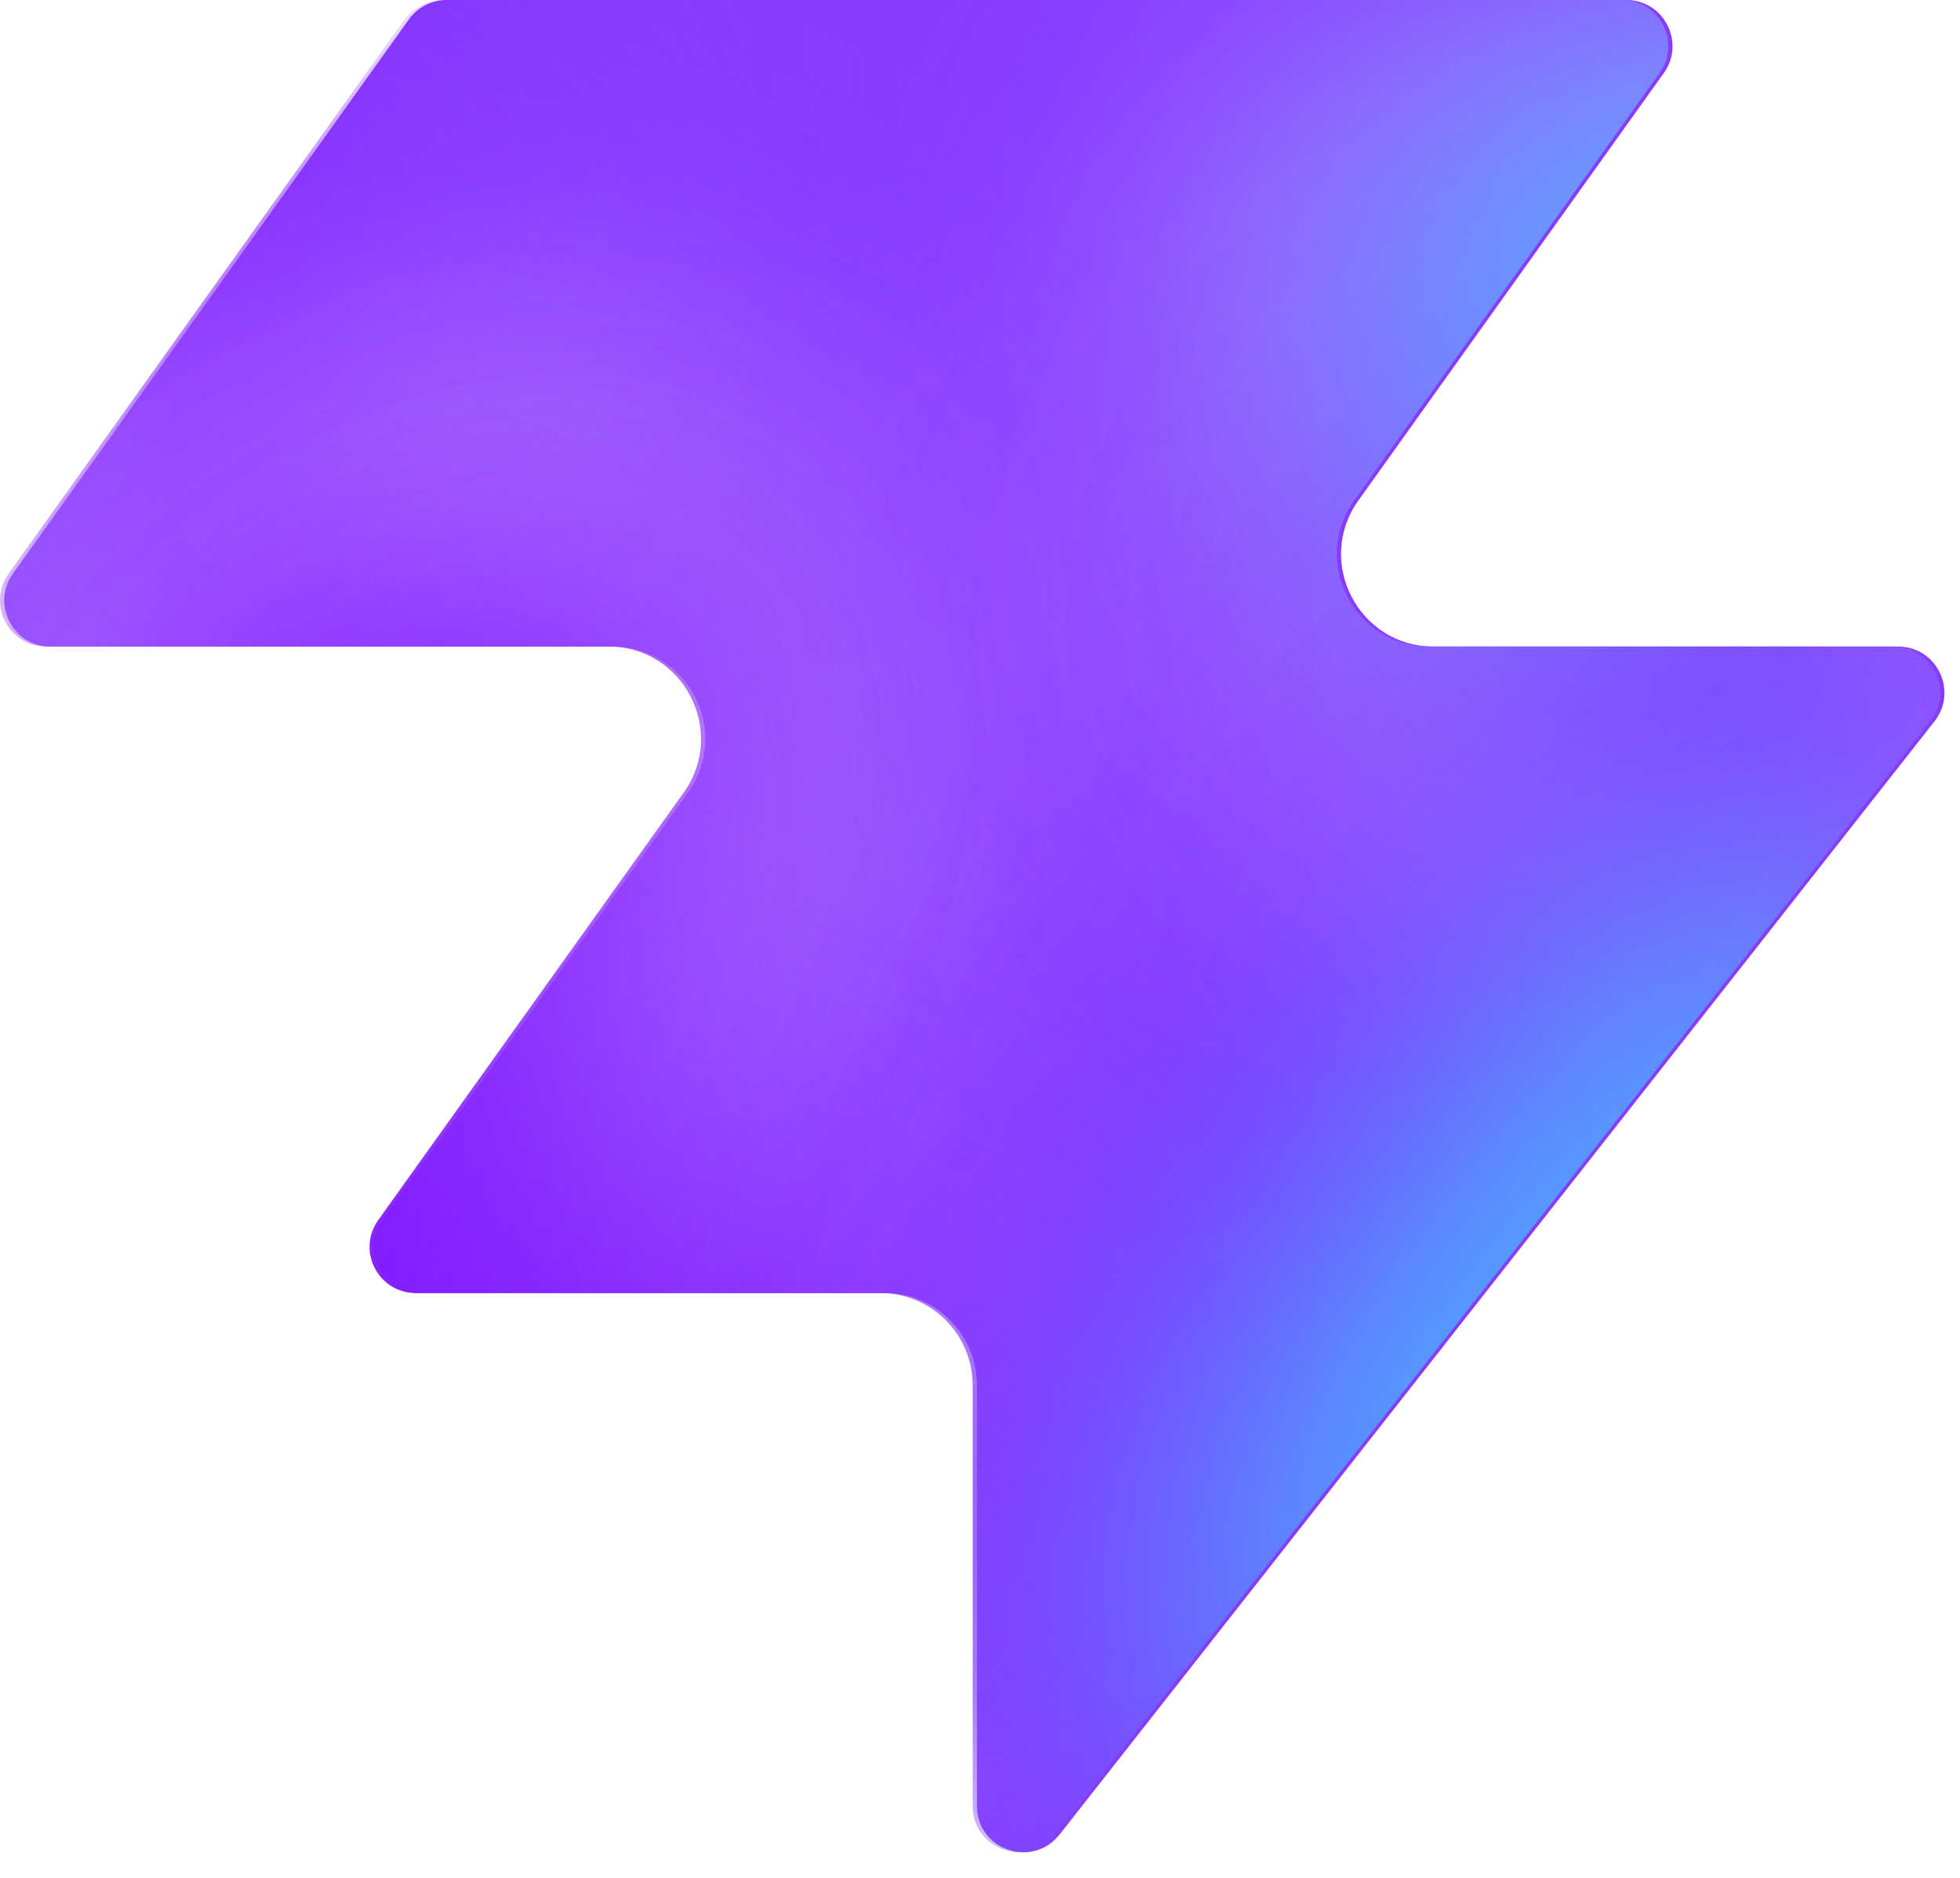
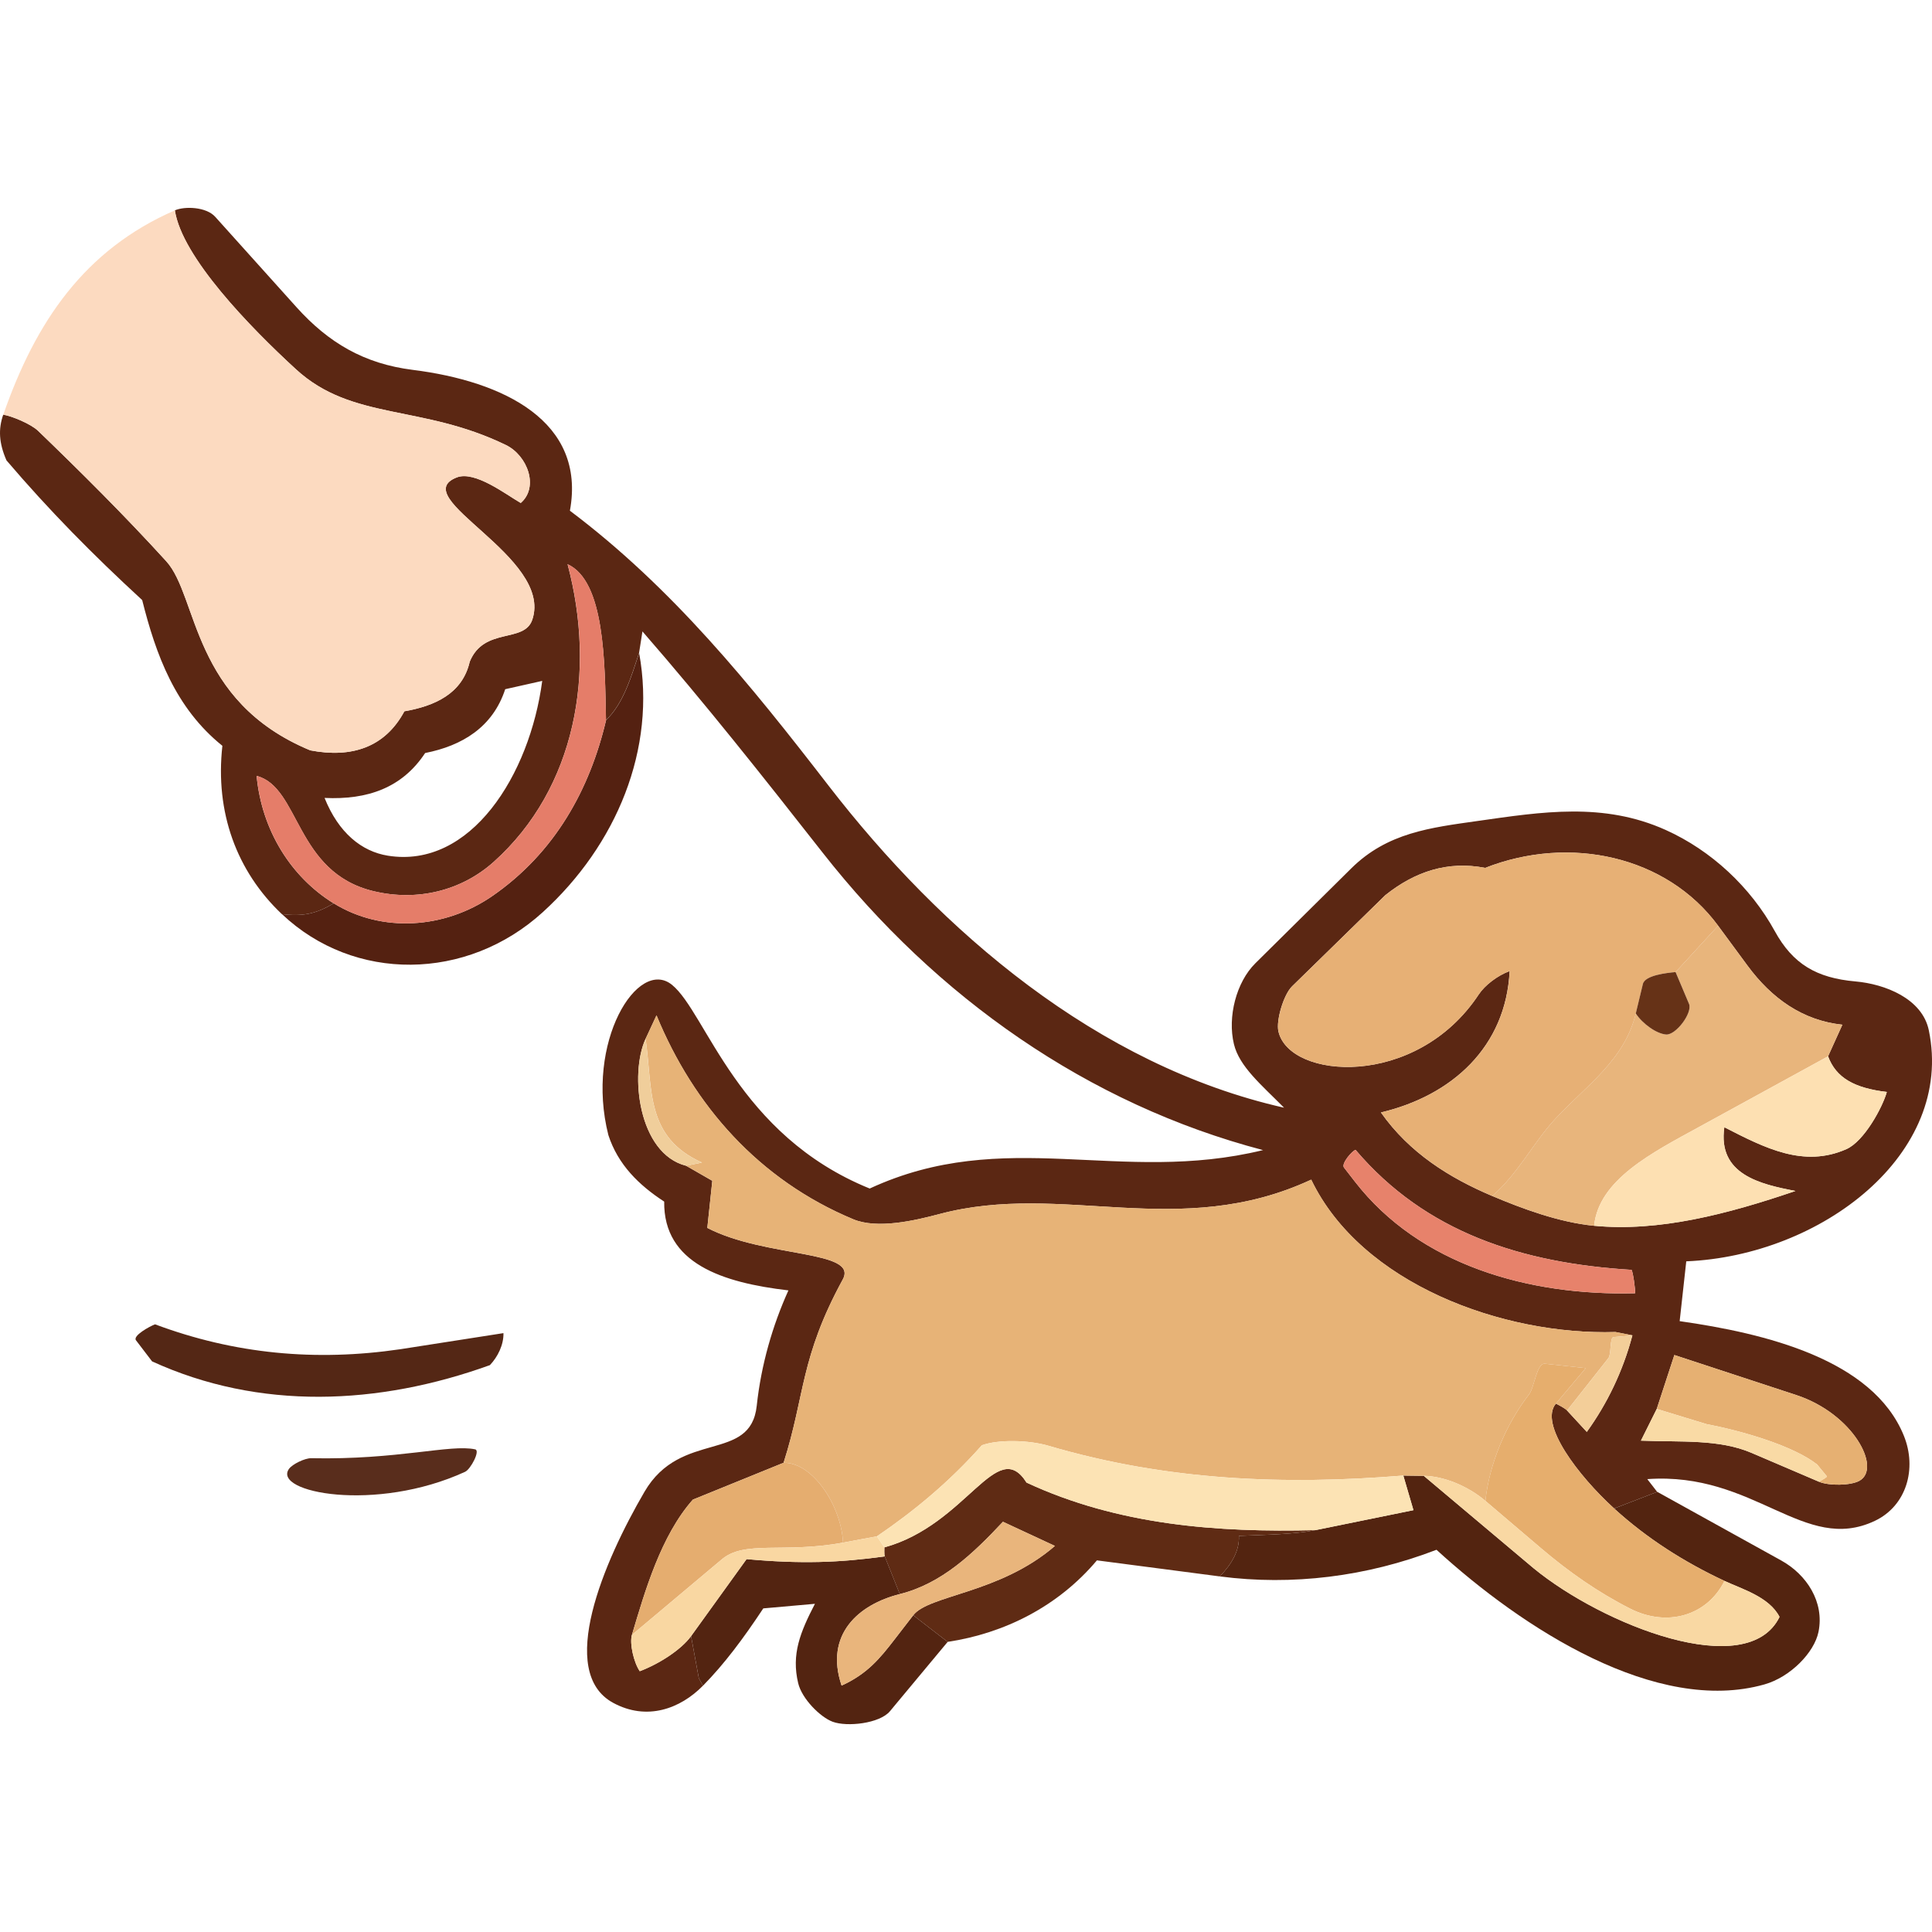
- <svg xmlns="http://www.w3.org/2000/svg" width="48" height="46" fill="none" viewBox="0 0 48 46">
-   <path fill="#863bff" d="M25.946 44.938c-.664.845-2.021.375-2.021-.698V33.937a2.26 2.26 0 0 0-2.262-2.262H10.287c-.92 0-1.456-1.04-.92-1.788l7.48-10.471c1.07-1.497 0-3.578-1.842-3.578H1.237c-.92 0-1.456-1.04-.92-1.788L10.013.474c.214-.297.556-.474.92-.474h28.894c.92 0 1.456 1.04.92 1.788l-7.48 10.471c-1.07 1.498 0 3.579 1.842 3.579h11.377c.943 0 1.473 1.088.89 1.83L25.947 44.94z" style="fill:#863bff;fill:color(display-p3 .525 .23 1);fill-opacity:1" />
-   <mask id="a" width="48" height="46" x="0" y="0" maskUnits="userSpaceOnUse" style="mask-type:alpha">
-     <path fill="#000" d="M25.842 44.938c-.664.844-2.021.375-2.021-.698V33.937a2.26 2.26 0 0 0-2.262-2.262H10.183c-.92 0-1.456-1.04-.92-1.788l7.48-10.471c1.07-1.498 0-3.579-1.842-3.579H1.133c-.92 0-1.456-1.04-.92-1.787L9.91.473c.214-.297.556-.474.92-.474h28.894c.92 0 1.456 1.04.92 1.788l-7.48 10.471c-1.07 1.498 0 3.578 1.842 3.578h11.377c.943 0 1.473 1.088.89 1.832L25.843 44.94z" style="fill:#000;fill-opacity:1" />
-   </mask>
-   <g mask="url(#a)">
-     <g filter="url(#b)">
-       <ellipse cx="5.508" cy="14.704" fill="#ede6ff" rx="5.508" ry="14.704" style="fill:#ede6ff;fill:color(display-p3 .927 .903 1);fill-opacity:1" transform="matrix(.00324 1 1 -.00324 -4.47 31.516)" />
-     </g>
-     <g filter="url(#c)">
-       <ellipse cx="10.399" cy="29.851" fill="#ede6ff" rx="10.399" ry="29.851" style="fill:#ede6ff;fill:color(display-p3 .927 .903 1);fill-opacity:1" transform="matrix(.00324 1 1 -.00324 -39.328 7.883)" />
-     </g>
-     <g filter="url(#d)">
-       <ellipse cx="5.508" cy="30.487" fill="#7e14ff" rx="5.508" ry="30.487" style="fill:#7e14ff;fill:color(display-p3 .492 .077 1);fill-opacity:1" transform="rotate(89.814 -25.913 -14.639)scale(1 -1)" />
-     </g>
-     <g filter="url(#e)">
-       <ellipse cx="5.508" cy="30.599" fill="#7e14ff" rx="5.508" ry="30.599" style="fill:#7e14ff;fill:color(display-p3 .492 .077 1);fill-opacity:1" transform="rotate(89.814 -32.644 -3.334)scale(1 -1)" />
-     </g>
-     <g filter="url(#f)">
-       <ellipse cx="5.508" cy="30.599" fill="#7e14ff" rx="5.508" ry="30.599" style="fill:#7e14ff;fill:color(display-p3 .492 .077 1);fill-opacity:1" transform="matrix(.00324 1 1 -.00324 -34.34 30.47)" />
-     </g>
-     <g filter="url(#g)">
-       <ellipse cx="14.072" cy="22.078" fill="#ede6ff" rx="14.072" ry="22.078" style="fill:#ede6ff;fill:color(display-p3 .927 .903 1);fill-opacity:1" transform="rotate(93.35 24.506 48.493)scale(-1 1)" />
-     </g>
-     <g filter="url(#h)">
-       <ellipse cx="3.47" cy="21.501" fill="#7e14ff" rx="3.47" ry="21.501" style="fill:#7e14ff;fill:color(display-p3 .492 .077 1);fill-opacity:1" transform="rotate(89.009 28.708 47.59)scale(-1 1)" />
-     </g>
-     <g filter="url(#i)">
-       <ellipse cx="3.47" cy="21.501" fill="#7e14ff" rx="3.47" ry="21.501" style="fill:#7e14ff;fill:color(display-p3 .492 .077 1);fill-opacity:1" transform="rotate(89.009 28.708 47.59)scale(-1 1)" />
-     </g>
-     <g filter="url(#j)">
-       <ellipse cx=".387" cy="8.972" fill="#7e14ff" rx="4.407" ry="29.108" style="fill:#7e14ff;fill:color(display-p3 .492 .077 1);fill-opacity:1" transform="rotate(39.51 .387 8.972)" />
-     </g>
-     <g filter="url(#k)">
-       <ellipse cx="47.523" cy="-6.092" fill="#7e14ff" rx="4.407" ry="29.108" style="fill:#7e14ff;fill:color(display-p3 .492 .077 1);fill-opacity:1" transform="rotate(37.892 47.523 -6.092)" />
-     </g>
-     <g filter="url(#l)">
-       <ellipse cx="41.412" cy="6.333" fill="#47bfff" rx="5.971" ry="9.665" style="fill:#47bfff;fill:color(display-p3 .28 .748 1);fill-opacity:1" transform="rotate(37.892 41.412 6.333)" />
-     </g>
-     <g filter="url(#m)">
-       <ellipse cx="-1.879" cy="38.332" fill="#7e14ff" rx="4.407" ry="29.108" style="fill:#7e14ff;fill:color(display-p3 .492 .077 1);fill-opacity:1" transform="rotate(37.892 -1.88 38.332)" />
-     </g>
-     <g filter="url(#n)">
-       <ellipse cx="-1.879" cy="38.332" fill="#7e14ff" rx="4.407" ry="29.108" style="fill:#7e14ff;fill:color(display-p3 .492 .077 1);fill-opacity:1" transform="rotate(37.892 -1.88 38.332)" />
-     </g>
-     <g filter="url(#o)">
-       <ellipse cx="35.651" cy="29.907" fill="#7e14ff" rx="4.407" ry="29.108" style="fill:#7e14ff;fill:color(display-p3 .492 .077 1);fill-opacity:1" transform="rotate(37.892 35.651 29.907)" />
-     </g>
-     <g filter="url(#p)">
-       <ellipse cx="38.418" cy="32.4" fill="#47bfff" rx="5.971" ry="15.297" style="fill:#47bfff;fill:color(display-p3 .28 .748 1);fill-opacity:1" transform="rotate(37.892 38.418 32.4)" />
-     </g>
-   </g>
-   <defs>
-     <filter id="b" width="60.045" height="41.654" x="-19.77" y="16.149" color-interpolation-filters="sRGB" filterUnits="userSpaceOnUse">
-       <feFlood flood-opacity="0" result="BackgroundImageFix" />
-       <feBlend in="SourceGraphic" in2="BackgroundImageFix" result="shape" />
-       <feGaussianBlur result="effect1_foregroundBlur_2002_17158" stdDeviation="7.659" />
-     </filter>
-     <filter id="c" width="90.34" height="51.437" x="-54.613" y="-7.533" color-interpolation-filters="sRGB" filterUnits="userSpaceOnUse">
-       <feFlood flood-opacity="0" result="BackgroundImageFix" />
-       <feBlend in="SourceGraphic" in2="BackgroundImageFix" result="shape" />
-       <feGaussianBlur result="effect1_foregroundBlur_2002_17158" stdDeviation="7.659" />
-     </filter>
-     <filter id="d" width="79.355" height="29.4" x="-49.64" y="2.03" color-interpolation-filters="sRGB" filterUnits="userSpaceOnUse">
-       <feFlood flood-opacity="0" result="BackgroundImageFix" />
-       <feBlend in="SourceGraphic" in2="BackgroundImageFix" result="shape" />
-       <feGaussianBlur result="effect1_foregroundBlur_2002_17158" stdDeviation="4.596" />
-     </filter>
-     <filter id="e" width="79.579" height="29.4" x="-45.045" y="20.029" color-interpolation-filters="sRGB" filterUnits="userSpaceOnUse">
-       <feFlood flood-opacity="0" result="BackgroundImageFix" />
-       <feBlend in="SourceGraphic" in2="BackgroundImageFix" result="shape" />
-       <feGaussianBlur result="effect1_foregroundBlur_2002_17158" stdDeviation="4.596" />
-     </filter>
-     <filter id="f" width="79.579" height="29.4" x="-43.513" y="21.178" color-interpolation-filters="sRGB" filterUnits="userSpaceOnUse">
-       <feFlood flood-opacity="0" result="BackgroundImageFix" />
-       <feBlend in="SourceGraphic" in2="BackgroundImageFix" result="shape" />
-       <feGaussianBlur result="effect1_foregroundBlur_2002_17158" stdDeviation="4.596" />
-     </filter>
-     <filter id="g" width="74.749" height="58.852" x="15.756" y="-17.901" color-interpolation-filters="sRGB" filterUnits="userSpaceOnUse">
-       <feFlood flood-opacity="0" result="BackgroundImageFix" />
-       <feBlend in="SourceGraphic" in2="BackgroundImageFix" result="shape" />
-       <feGaussianBlur result="effect1_foregroundBlur_2002_17158" stdDeviation="7.659" />
-     </filter>
-     <filter id="h" width="61.377" height="25.362" x="23.548" y="2.284" color-interpolation-filters="sRGB" filterUnits="userSpaceOnUse">
-       <feFlood flood-opacity="0" result="BackgroundImageFix" />
-       <feBlend in="SourceGraphic" in2="BackgroundImageFix" result="shape" />
-       <feGaussianBlur result="effect1_foregroundBlur_2002_17158" stdDeviation="4.596" />
-     </filter>
-     <filter id="i" width="61.377" height="25.362" x="23.548" y="2.284" color-interpolation-filters="sRGB" filterUnits="userSpaceOnUse">
-       <feFlood flood-opacity="0" result="BackgroundImageFix" />
-       <feBlend in="SourceGraphic" in2="BackgroundImageFix" result="shape" />
-       <feGaussianBlur result="effect1_foregroundBlur_2002_17158" stdDeviation="4.596" />
-     </filter>
-     <filter id="j" width="56.045" height="63.649" x="-27.636" y="-22.853" color-interpolation-filters="sRGB" filterUnits="userSpaceOnUse">
-       <feFlood flood-opacity="0" result="BackgroundImageFix" />
-       <feBlend in="SourceGraphic" in2="BackgroundImageFix" result="shape" />
-       <feGaussianBlur result="effect1_foregroundBlur_2002_17158" stdDeviation="4.596" />
-     </filter>
-     <filter id="k" width="54.814" height="64.646" x="20.116" y="-38.415" color-interpolation-filters="sRGB" filterUnits="userSpaceOnUse">
-       <feFlood flood-opacity="0" result="BackgroundImageFix" />
-       <feBlend in="SourceGraphic" in2="BackgroundImageFix" result="shape" />
-       <feGaussianBlur result="effect1_foregroundBlur_2002_17158" stdDeviation="4.596" />
-     </filter>
-     <filter id="l" width="33.541" height="35.313" x="24.641" y="-11.323" color-interpolation-filters="sRGB" filterUnits="userSpaceOnUse">
-       <feFlood flood-opacity="0" result="BackgroundImageFix" />
-       <feBlend in="SourceGraphic" in2="BackgroundImageFix" result="shape" />
-       <feGaussianBlur result="effect1_foregroundBlur_2002_17158" stdDeviation="4.596" />
-     </filter>
-     <filter id="m" width="54.814" height="64.646" x="-29.286" y="6.009" color-interpolation-filters="sRGB" filterUnits="userSpaceOnUse">
-       <feFlood flood-opacity="0" result="BackgroundImageFix" />
-       <feBlend in="SourceGraphic" in2="BackgroundImageFix" result="shape" />
-       <feGaussianBlur result="effect1_foregroundBlur_2002_17158" stdDeviation="4.596" />
-     </filter>
-     <filter id="n" width="54.814" height="64.646" x="-29.286" y="6.009" color-interpolation-filters="sRGB" filterUnits="userSpaceOnUse">
-       <feFlood flood-opacity="0" result="BackgroundImageFix" />
-       <feBlend in="SourceGraphic" in2="BackgroundImageFix" result="shape" />
-       <feGaussianBlur result="effect1_foregroundBlur_2002_17158" stdDeviation="4.596" />
-     </filter>
-     <filter id="o" width="54.814" height="64.646" x="8.244" y="-2.416" color-interpolation-filters="sRGB" filterUnits="userSpaceOnUse">
-       <feFlood flood-opacity="0" result="BackgroundImageFix" />
-       <feBlend in="SourceGraphic" in2="BackgroundImageFix" result="shape" />
-       <feGaussianBlur result="effect1_foregroundBlur_2002_17158" stdDeviation="4.596" />
-     </filter>
-     <filter id="p" width="39.409" height="43.623" x="18.713" y="10.588" color-interpolation-filters="sRGB" filterUnits="userSpaceOnUse">
-       <feFlood flood-opacity="0" result="BackgroundImageFix" />
-       <feBlend in="SourceGraphic" in2="BackgroundImageFix" result="shape" />
-       <feGaussianBlur result="effect1_foregroundBlur_2002_17158" stdDeviation="4.596" />
-     </filter>
-   </defs>
+ <svg xmlns="http://www.w3.org/2000/svg" class="icon" style="width: 1em;height: 1em;vertical-align: middle;fill: #000000;overflow: hidden;" version="1.1" viewBox="0 0 1024 1024">
+   <path d="M266.839 706.586c0.162 6.153-3.021 12.612-7.194 16.964-58.991 21.291-122.103 24.09-179.038-1.988l-8.533-11.179c-1.835-2.406 7.287-7.424 10.103-8.465 42.086 15.735 85.052 19.797 129.98 13.201l54.682-8.533z" fill="#542715" />
+   <path d="M246.538 780.075c-47.522 21.82-102.391 10.914-93.346-1.57 1.801-2.483 8.405-5.692 11.75-5.623 45.858 0.956 73.856-7.561 86.912-4.693 2.85 0.623-2.423 10.556-5.316 11.878z" fill="#592D1C" />
+   <path d="M878.38 790.707l-22.852 8.823c-18.97-17.306-39.987-44.749-30.874-55.586 1.758 0.879 4.813 2.449 5.922 3.652l10.462 11.341c10.769-14.925 19.123-32.111 24.166-51.174l-8.96-1.758c-59.733 1.852-134.733-25.532-161.28-80.759-70.178 32.606-131.652 0.853-196.949 18.202-13.261 3.524-32.998 8.115-45.781 2.79-50.039-20.864-84.617-60.288-104.277-108.083l-5.769 12.425c-8.585 18.492-3.917 60.911 21.478 67.302l13.867 7.962-2.645 24.977c30.822 15.974 80.341 11.648 71.782 27.349-22.69 41.651-19.857 61.133-31.351 97.126l-48.094 19.541c-16.93 19.157-25.353 48.35-32.282 71.654-1.34 4.523 0.93 14.609 4.147 19.285 10.709-4.053 22.178-11.665 27.187-18.611l4.105 22.289 2.176 4.019c-11.998 12.203-29.687 18.782-47.59 9.054-29.961-16.282-5.052-74.726 16.649-111.898 19.319-33.084 56.209-15.095 59.469-45.542 2.321-21.683 8.397-42.607 16.794-61.15-35.046-4.105-66.27-14.31-65.843-47.07-13.5-8.789-24.491-19.618-29.585-35.226-12.476-49.271 15.659-94.379 33.741-79.642 18.167 14.797 34.475 79.437 104.772 107.947 71.654-33.152 132.642-1.86 208.486-20.369-92.672-24.286-173.201-80.896-233.353-157.559-31.923-40.687-62.191-78.993-95.59-117.359l-1.801 11.469c-4.292 12.868-8.277 26.709-17.527 35.567-0.614-30.908-0.683-73.728-20.369-82.645 15.241 56.917 4.497 118.656-39.134 157.756-17.169 15.386-40.559 21.06-63.642 15.548-41.711-9.958-38.955-55.125-62.029-61.116 2.748 28.979 18.261 53.615 40.832 67.55-9.745 5.888-16.811 6.912-27.418 5.743-24.098-22.818-35.473-54.11-31.556-89.242-24.943-20.062-35.234-48.265-42.505-77.252-26.3-24.201-49.143-47.343-71.927-74.027-4.028-9.233-4.386-16.555-1.724-24.218 4.548 0.708 14.686 4.915 18.475 8.567 22.025 21.222 45.875 44.868 67.942 69.137 16.922 18.611 13.312 74.112 76.322 100.215 21.897 4.198 39.586-1.545 49.869-20.702 15.915-2.782 30.746-9.242 34.645-26.308 7.595-18.577 28.868-9.566 33.152-22.238 11.29-33.399-67.413-64.777-40.013-75.418 9.6-3.729 26.129 9.088 33.886 13.551 9.771-8.422 3.61-25.148-7.859-30.72-44.774-21.743-81.374-12.706-111.275-40.141-24.363-22.349-60.459-59.469-64.179-84.241 5.231-2.278 16.631-1.886 21.385 3.405l43.093 47.923c16.973 18.876 35.9 29.995 61.585 33.212 48.094 6.033 92.023 27.238 83.328 74.658 54.4 40.926 95.556 91.93 137.114 145.758 59.639 77.252 142.319 148.275 241.399 170.658-12.211-12.305-23.714-21.854-26.573-33.715-3.473-14.43 1.237-32.811 11.358-42.829l50.833-50.304c19.166-18.961 41.993-21.572 66.773-25.097 34.236-4.864 66.901-10.146 99.985 4.779 23.979 10.82 44.8 30.097 57.728 53.598 9.566 17.391 22.042 24.815 42.829 26.65 15.445 1.365 35.302 9.003 38.801 25.873 13.619 65.673-57.028 119.509-128.555 122.47l-3.499 31.701c45.167 6.434 102.366 20.19 118.81 60.698 7.108 17.502 1.399 37.205-15.343 45.15-37.521 17.801-63.539-26.197-120.619-22.118l5.239 6.767z m-706.355-367.787c7.45 18.56 19.669 28.373 33.545 30.609 43.878 7.074 75.213-42.692 81.818-92.638l-19.618 4.403c-6.596 20.173-22.878 29.978-42.436 33.826-12.211 18.509-30.601 24.875-53.308 23.799z m618.863 210.961c15.957 6.767 35.635 14.037 54.025 15.804 34.372 3.302 70.741-6.17 106.709-18.449-18.807-3.593-41.335-8.789-37.692-33.783 21.453 10.999 42.027 21.641 64.708 11.605 9.446-4.181 19.174-22.246 21.41-30.293-17.186-2.057-26.906-7.467-31.138-18.893l7.586-16.751c-20.983-2.202-37.444-13.884-50.287-31.317l-15.582-21.146c-27.273-37.026-78.66-48.239-123.452-30.66-19.849-3.84-37.171 1.92-52.907 14.447l-49.434 48.316c-4.531 4.429-8.559 18.116-7.262 23.859 5.751 25.481 72.917 30.746 106.172-19.516 3.243-4.898 9.933-10.052 16.384-12.407-1.98 40.166-30.498 65.988-68.215 74.931 15.147 21.513 36.403 34.697 58.957 44.262z m73.865 39.159c-58.138-3.541-109.09-19.831-146.278-63.582-1.715 0.393-7.74 7.287-6.135 9.361l5.786 7.458c34.287 44.228 92.015 60.595 148.514 59.179 0.205-1.638-1.041-11.017-1.886-12.416z m13.355 73.728l-8.38 16.802c21.188 0.845 41.395-0.887 58.581 6.468l35.703 15.275c5.325 2.278 16.896 2.116 21.53-0.478 11.913-6.647-3.319-35.524-33.493-45.431l-64.606-21.214-9.344 28.57z" fill="#5B2713" />
+   <path d="M754.621 782.225l58.249 49.007c36.531 29.969 113.314 60.501 130.313 25.771-5.393-10.607-20.019-14.805-29.167-19.081-21.487-10.044-41.199-22.613-58.496-38.391l22.852-8.823 65.707 36.378c13.534 7.492 22.972 22.05 19.763 37.837-2.219 10.931-14.882 23.962-28.681 27.861-57.165 16.162-127.906-29.44-173.79-71.373-37.086 14.293-76.561 19.132-114.859 14.123 6.468-6.63 10.505-13.841 10.121-21.478 13.969-0.606 29.423-0.785 40.61-3.063l51.908-10.581-5.367-18.33 10.829 0.145z" fill="#532410" />
+   <path d="M697.243 810.991c-11.187 2.278-26.641 2.458-40.61 3.063 0.384 7.637-3.644 14.848-10.121 21.478l-65.118-8.508c-20.668 24.525-49.126 38.682-79.121 43.204l-18.261-14.106c8.346-10.803 45.841-11.46 75.11-36.745L531.577 806.571c-15.915 17.007-32.435 32.759-54.665 38.332l-7.987-19.977c-0.324-1.024-0.196-4.096-0.188-4.787 43.733-12.015 59.631-59.332 75.349-34.33 48.58 22.605 101.214 26.496 153.148 25.19z" fill="#5F2B14" />
+   <path d="M468.934 824.926l7.987 19.977c-21.931 5.504-39.996 21.41-30.857 48.486 13.645-6.195 20.335-14.438 28.16-24.576l9.796-12.689 18.261 14.106-30.609 36.77c-5.41 6.494-22.69 8.422-30.37 5.555-6.579-2.458-16.265-12.16-18.244-20.412-3.686-15.369 1.084-27.042 8.875-42.095L404.558 852.48c-10.573 15.966-20.582 29.406-31.991 41.003l-2.176-4.019-4.105-22.289 29.414-40.806c28.774 2.62 49.229 1.877 73.242-1.442z" fill="#532411" />
+   <path d="M865.205 707.772l-9.958 0.887c-2.133 0.128-1.152 9.062-2.739 11.145l-21.931 27.793c-1.109-1.203-4.164-2.773-5.922-3.652l15.838-18.825-21.598-2.313c-4.48-0.478-5.623 12.587-8.448 16.222-12.331 15.881-21.146 37.137-23.151 56.474-9.353-7.962-22.212-13.141-32.674-13.278l-10.829-0.145c-62.746 5.086-124.928 2.799-188.066-15.795-10.394-3.063-26.624-3.439-35.337-0.256-17.015 19.251-35.994 34.927-55.586 48.247l-17.997 3.345c-0.845-19.311-15.915-42.53-31.479-42.334 11.494-35.994 8.653-55.475 31.351-97.126 8.559-15.71-40.96-11.375-71.782-27.349l2.645-24.977-13.867-7.962 8.397-1.69c-30.02-13.517-26.095-38.46-29.867-65.621l5.769-12.425c19.669 47.795 54.246 87.219 104.277 108.083 12.783 5.333 32.521 0.734 45.781-2.79 65.297-17.34 126.771 14.404 196.949-18.202 26.547 55.236 101.547 82.611 161.28 80.759l8.96 1.758z" fill="#E7B377" />
+   <path d="M910.636 490.658l-22.528 24.567c-4.301 0.367-16.196 1.613-17.323 6.281l-3.772 15.659c-5.999 24.875-26.385 38.238-42.863 56.047-11.238 12.143-19.934 29.44-33.246 40.678-22.562-9.566-43.81-22.75-58.957-44.262 37.717-8.943 66.236-34.765 68.215-74.931-6.451 2.355-13.141 7.509-16.384 12.407-33.254 50.261-100.429 44.996-106.172 19.516-1.297-5.743 2.731-19.43 7.262-23.859l49.434-48.316c15.727-12.527 33.05-18.278 52.907-14.447 44.791-17.579 96.171-6.366 123.452 30.66z" fill="#E7B075" />
+   <path d="M968.91 559.872l-68.258 37.385c-24.721 13.542-53.274 27.913-55.74 52.429-18.389-1.766-38.067-9.037-54.025-15.804 13.321-11.238 22.007-28.527 33.246-40.678 16.478-17.809 36.873-31.172 42.863-56.047 3.567 5.41 10.948 10.718 16.051 11.145s14.012-11.315 12.22-16.119l-7.168-16.964 22.528-24.567 15.582 21.146c12.843 17.434 29.303 29.107 50.287 31.317l-7.586 16.751z" fill="#E8B57C" />
+   <path d="M824.654 743.945c-9.114 10.837 11.904 38.281 30.874 55.586 17.297 15.778 37.009 28.356 58.496 38.391-9.387 18.722-30.652 24.516-49.946 14.72-17.178-8.721-32.657-19.575-47.249-32.009l-29.534-25.131c2.005-19.337 10.829-40.602 23.151-56.474 2.825-3.635 3.968-16.708 8.448-16.222l21.598 2.313-15.838 18.825z" fill="#E6AE6D" />
+   <path d="M844.921 649.685c2.466-24.516 31.019-38.886 55.74-52.429l68.258-37.385c4.233 11.426 13.961 16.845 31.138 18.893-2.236 8.047-11.964 26.112-21.41 30.293-22.682 10.035-43.247-0.606-64.708-11.605-3.644 24.986 18.884 30.191 37.692 33.783-35.968 12.288-72.337 21.76-106.709 18.449z" fill="#FDE0B2" />
+   <path d="M446.807 817.621c-31.531 5.862-52.386-1.562-64.529 9.122l-47.326 39.748c6.929-23.305 15.351-52.506 32.282-71.654l48.094-19.541c15.573-0.196 30.643 23.014 31.479 42.334z" fill="#E5AD6F" />
+   <path d="M964.021 785.314c2.039-0.99 4.497-2.526 4.284-2.799l-5.205-6.315c-12.766-10.035-40.183-17.877-58.59-21.393l-26.394-8.047 9.344-28.57 64.606 21.214c30.174 9.907 45.406 38.775 33.493 45.431-4.642 2.586-16.205 2.756-21.53 0.478z" fill="#E6B072" />
+   <path d="M864.752 673.041c0.853 1.399 2.091 10.786 1.886 12.416-56.499 1.417-114.227-14.95-148.514-59.179l-5.786-7.458c-1.604-2.074 4.42-8.977 6.135-9.361 37.188 43.75 88.141 60.049 146.278 63.582z" fill="#E7826B" />
+   <path d="M464.795 814.276l3.951 5.862c-0.009 0.691-0.145 3.763 0.188 4.787-24.013 3.319-44.467 4.07-73.242 1.442l-29.414 40.806c-5.009 6.946-16.478 14.558-27.187 18.611-3.217-4.676-5.495-14.771-4.147-19.285l47.326-39.748c12.143-10.684 32.99-3.26 64.529-9.122l17.997-3.345z" fill="#F9D7A2" />
+   <path d="M964.021 785.314l-35.703-15.275c-17.186-7.356-37.393-5.623-58.581-6.468l8.38-16.802 26.394 8.047c18.415 3.507 45.824 11.358 58.59 21.393l5.205 6.315c0.222 0.265-2.244 1.801-4.284 2.799z" fill="#F9DAA5" />
+   <path d="M865.205 707.772c-5.043 19.063-13.389 36.241-24.166 51.174l-10.462-11.341 21.931-27.793c1.587-2.082 0.606-11.017 2.739-11.145l9.958-0.887z" fill="#F3CE99" />
+   <path d="M363.658 617.873c-25.387-6.4-30.063-48.811-21.478-67.302 3.772 27.153-0.154 52.096 29.867 65.621l-8.397 1.69z" fill="#F0CE9B" />
+   <path d="M743.792 782.089l5.367 18.33-51.908 10.581c-51.934 1.314-104.567-2.586-153.148-25.19-15.718-25.003-31.616 22.315-75.349 34.33l-3.951-5.862c19.593-13.321 38.571-28.996 55.586-48.247 8.713-3.183 24.943-2.807 35.337 0.256 63.138 18.594 125.321 20.881 188.066 15.795z" fill="#FCE3B4" />
+   <path d="M787.295 795.503l29.534 25.131c14.601 12.425 30.08 23.287 47.249 32.009 19.294 9.796 40.559 4.002 49.946-14.72 9.148 4.275 23.765 8.474 29.167 19.081-16.998 34.731-93.781 4.198-130.313-25.771l-58.249-49.007c10.453 0.137 23.313 5.316 32.674 13.278z" fill="#F9D8A3" />
+   <path d="M484.021 856.124l-9.796 12.689c-7.825 10.138-14.515 18.381-28.16 24.576-9.139-27.085 8.926-42.991 30.857-48.486 22.221-5.572 38.741-21.325 54.665-38.332l27.546 12.809c-29.269 25.284-66.773 25.941-75.11 36.745z" fill="#E9B57C" />
+   <path d="M888.099 515.226l7.168 16.964c1.792 4.804-7.074 16.538-12.22 16.119s-12.484-5.726-16.051-11.145l3.772-15.659c1.126-4.668 13.022-5.905 17.323-6.281z" fill="#663217" />
+   <path d="M1.742 219.785c17.101-49.186 42.982-87.39 90.957-108.305 3.721 24.772 39.825 61.892 64.179 84.241 29.901 27.435 66.509 18.406 111.275 40.141 11.469 5.572 17.63 22.298 7.859 30.72-7.757-4.463-24.286-17.28-33.886-13.551-27.401 10.641 51.302 42.018 40.013 75.418-4.284 12.672-25.557 3.661-33.152 22.238-3.9 17.067-18.731 23.526-34.645 26.308-10.283 19.157-27.972 24.909-49.869 20.702-63.01-26.103-59.392-81.604-76.322-100.215-22.067-24.26-45.918-47.915-67.942-69.137-3.789-3.652-13.935-7.859-18.475-8.567z" fill="#FCDAC0" />
+   <path d="M149.463 484.523c10.607 1.178 17.673 0.154 27.418-5.743 25.574 15.795 58.803 13.551 83.968-3.806 33.306-22.972 51.755-56.644 60.382-93.278 9.25-8.866 13.235-22.707 17.527-35.567 9.318 50.91-12.117 101.82-51.004 137.284-40.329 36.779-100.113 37.257-138.283 1.109z" fill="#542111" />
+   <path d="M321.222 381.696c-8.619 36.634-27.076 70.306-60.382 93.278-25.165 17.357-58.385 19.601-83.968 3.806-22.562-13.935-38.084-38.571-40.832-67.55 23.074 5.99 20.318 51.157 62.029 61.116 23.083 5.513 46.473-0.162 63.642-15.548 43.631-39.1 54.366-100.838 39.134-157.756 19.695 8.917 19.755 51.729 20.369 82.645z" fill="#E57D69" />
</svg>
